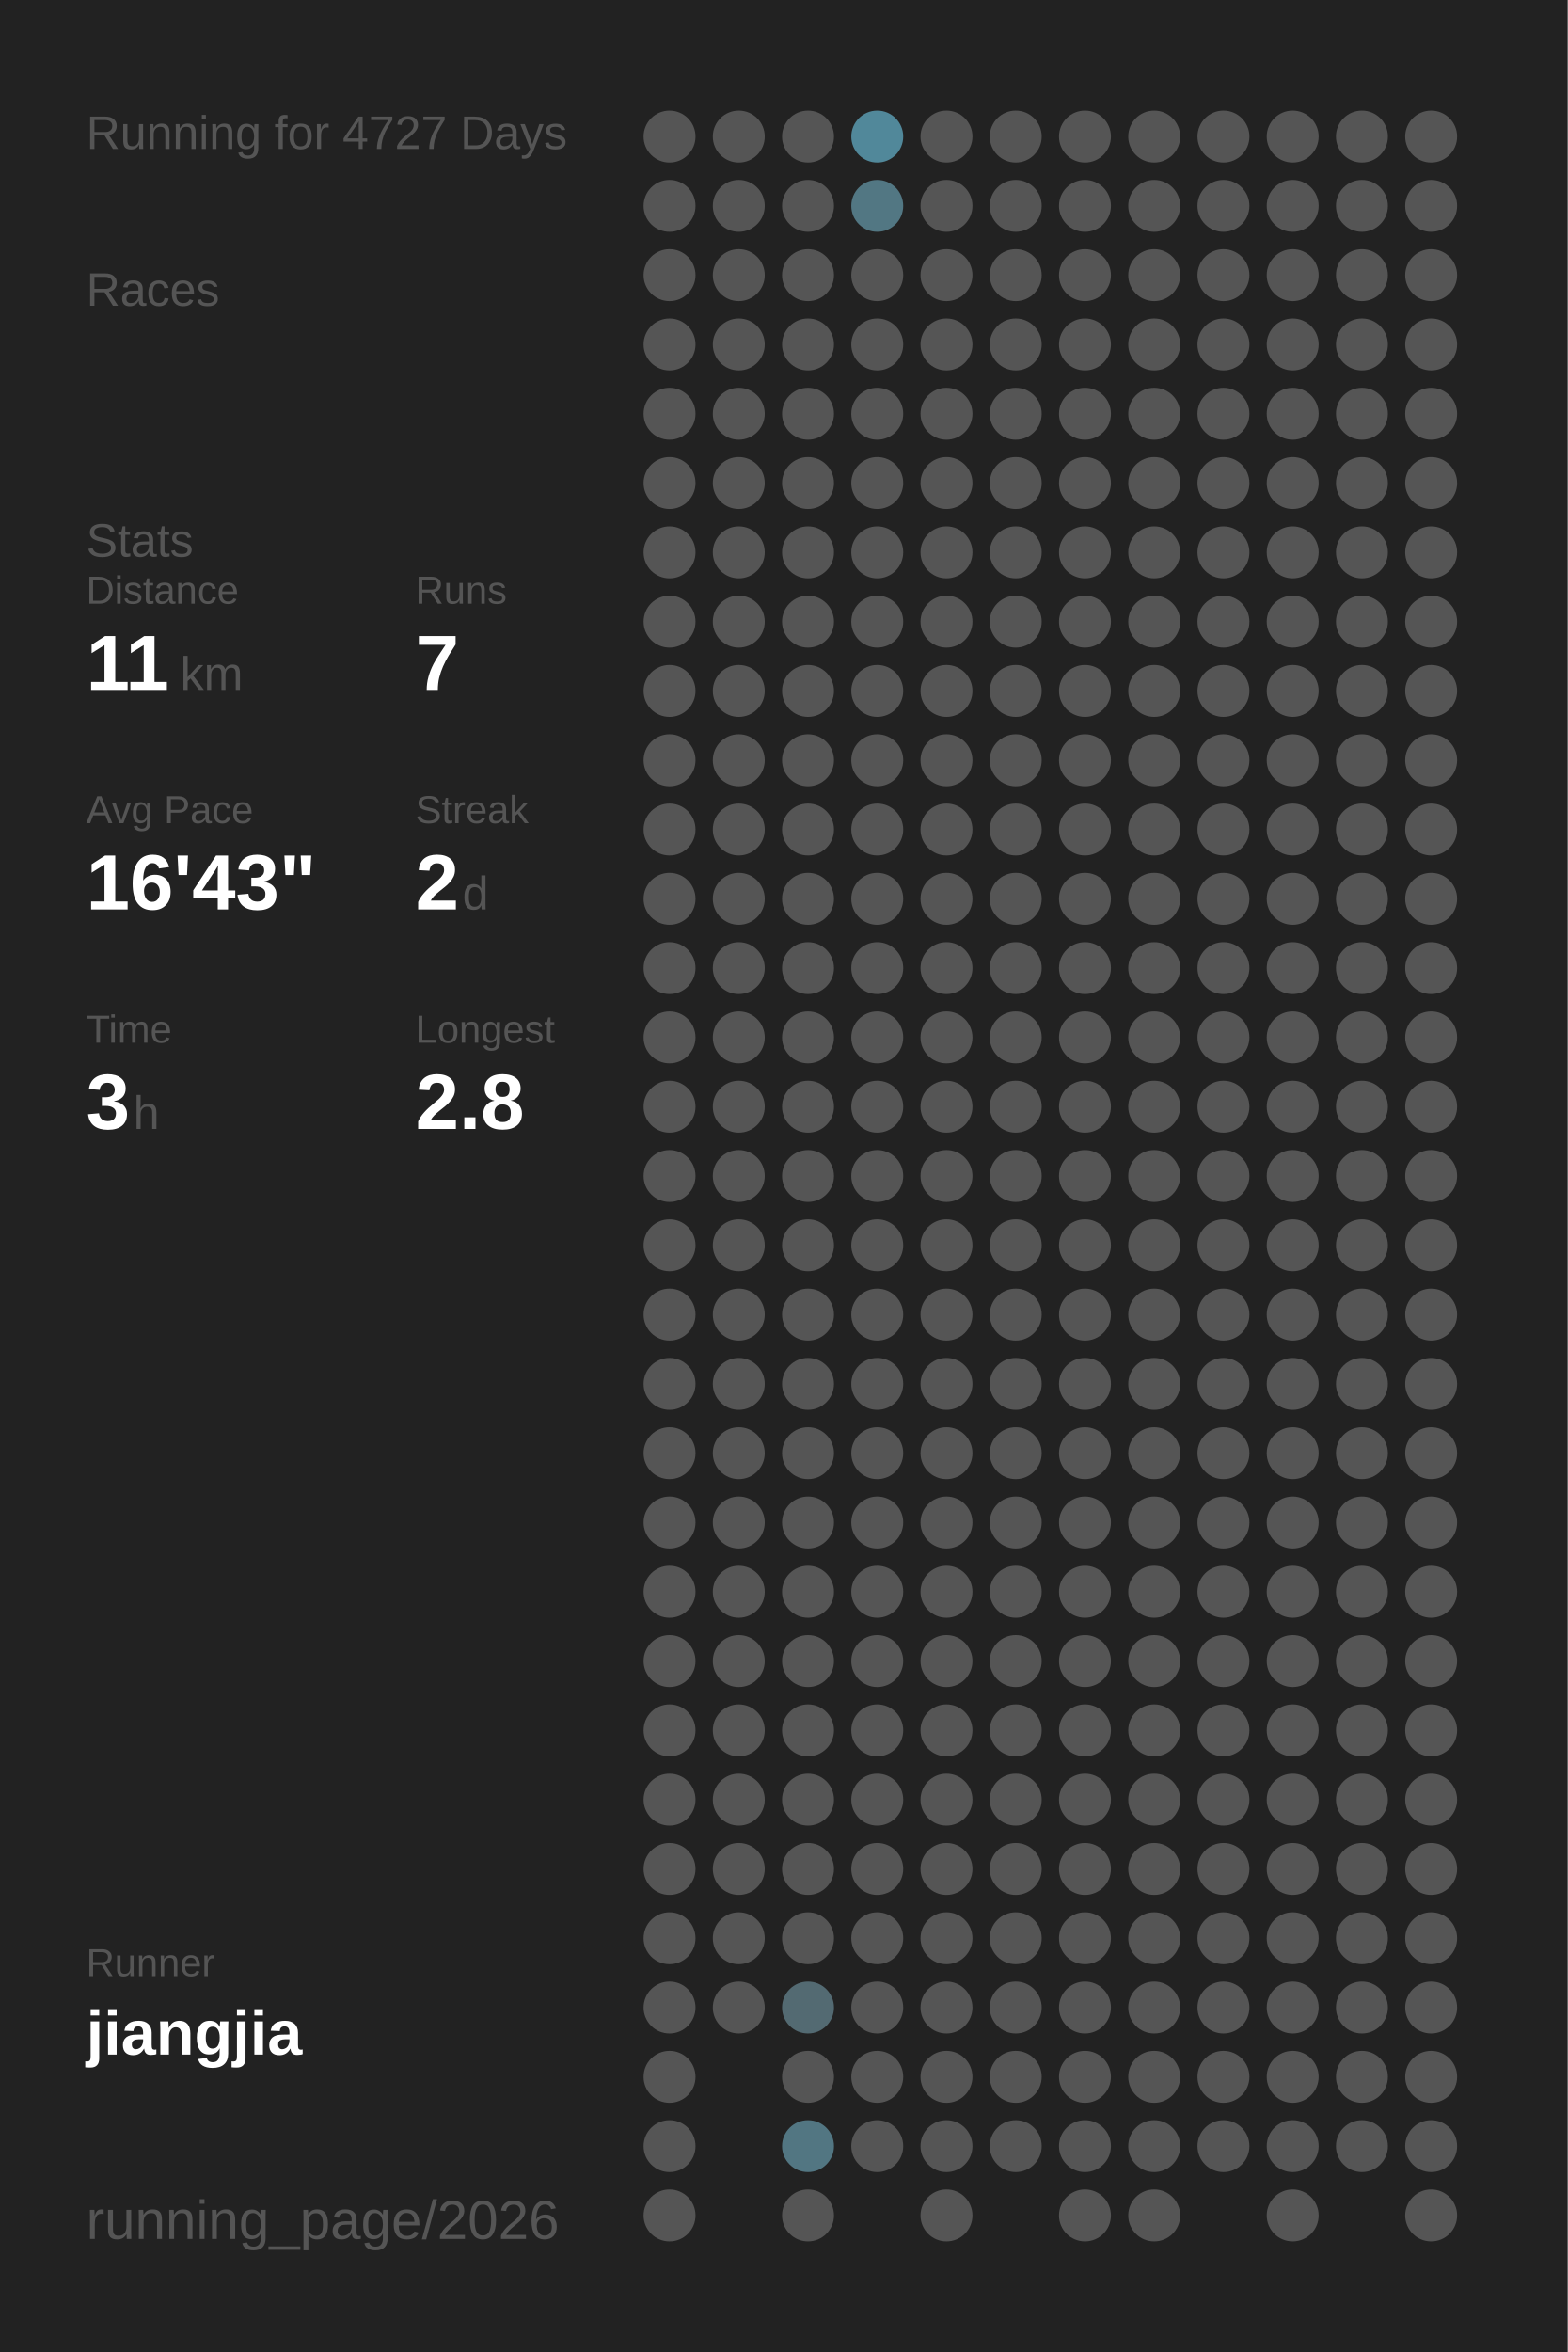
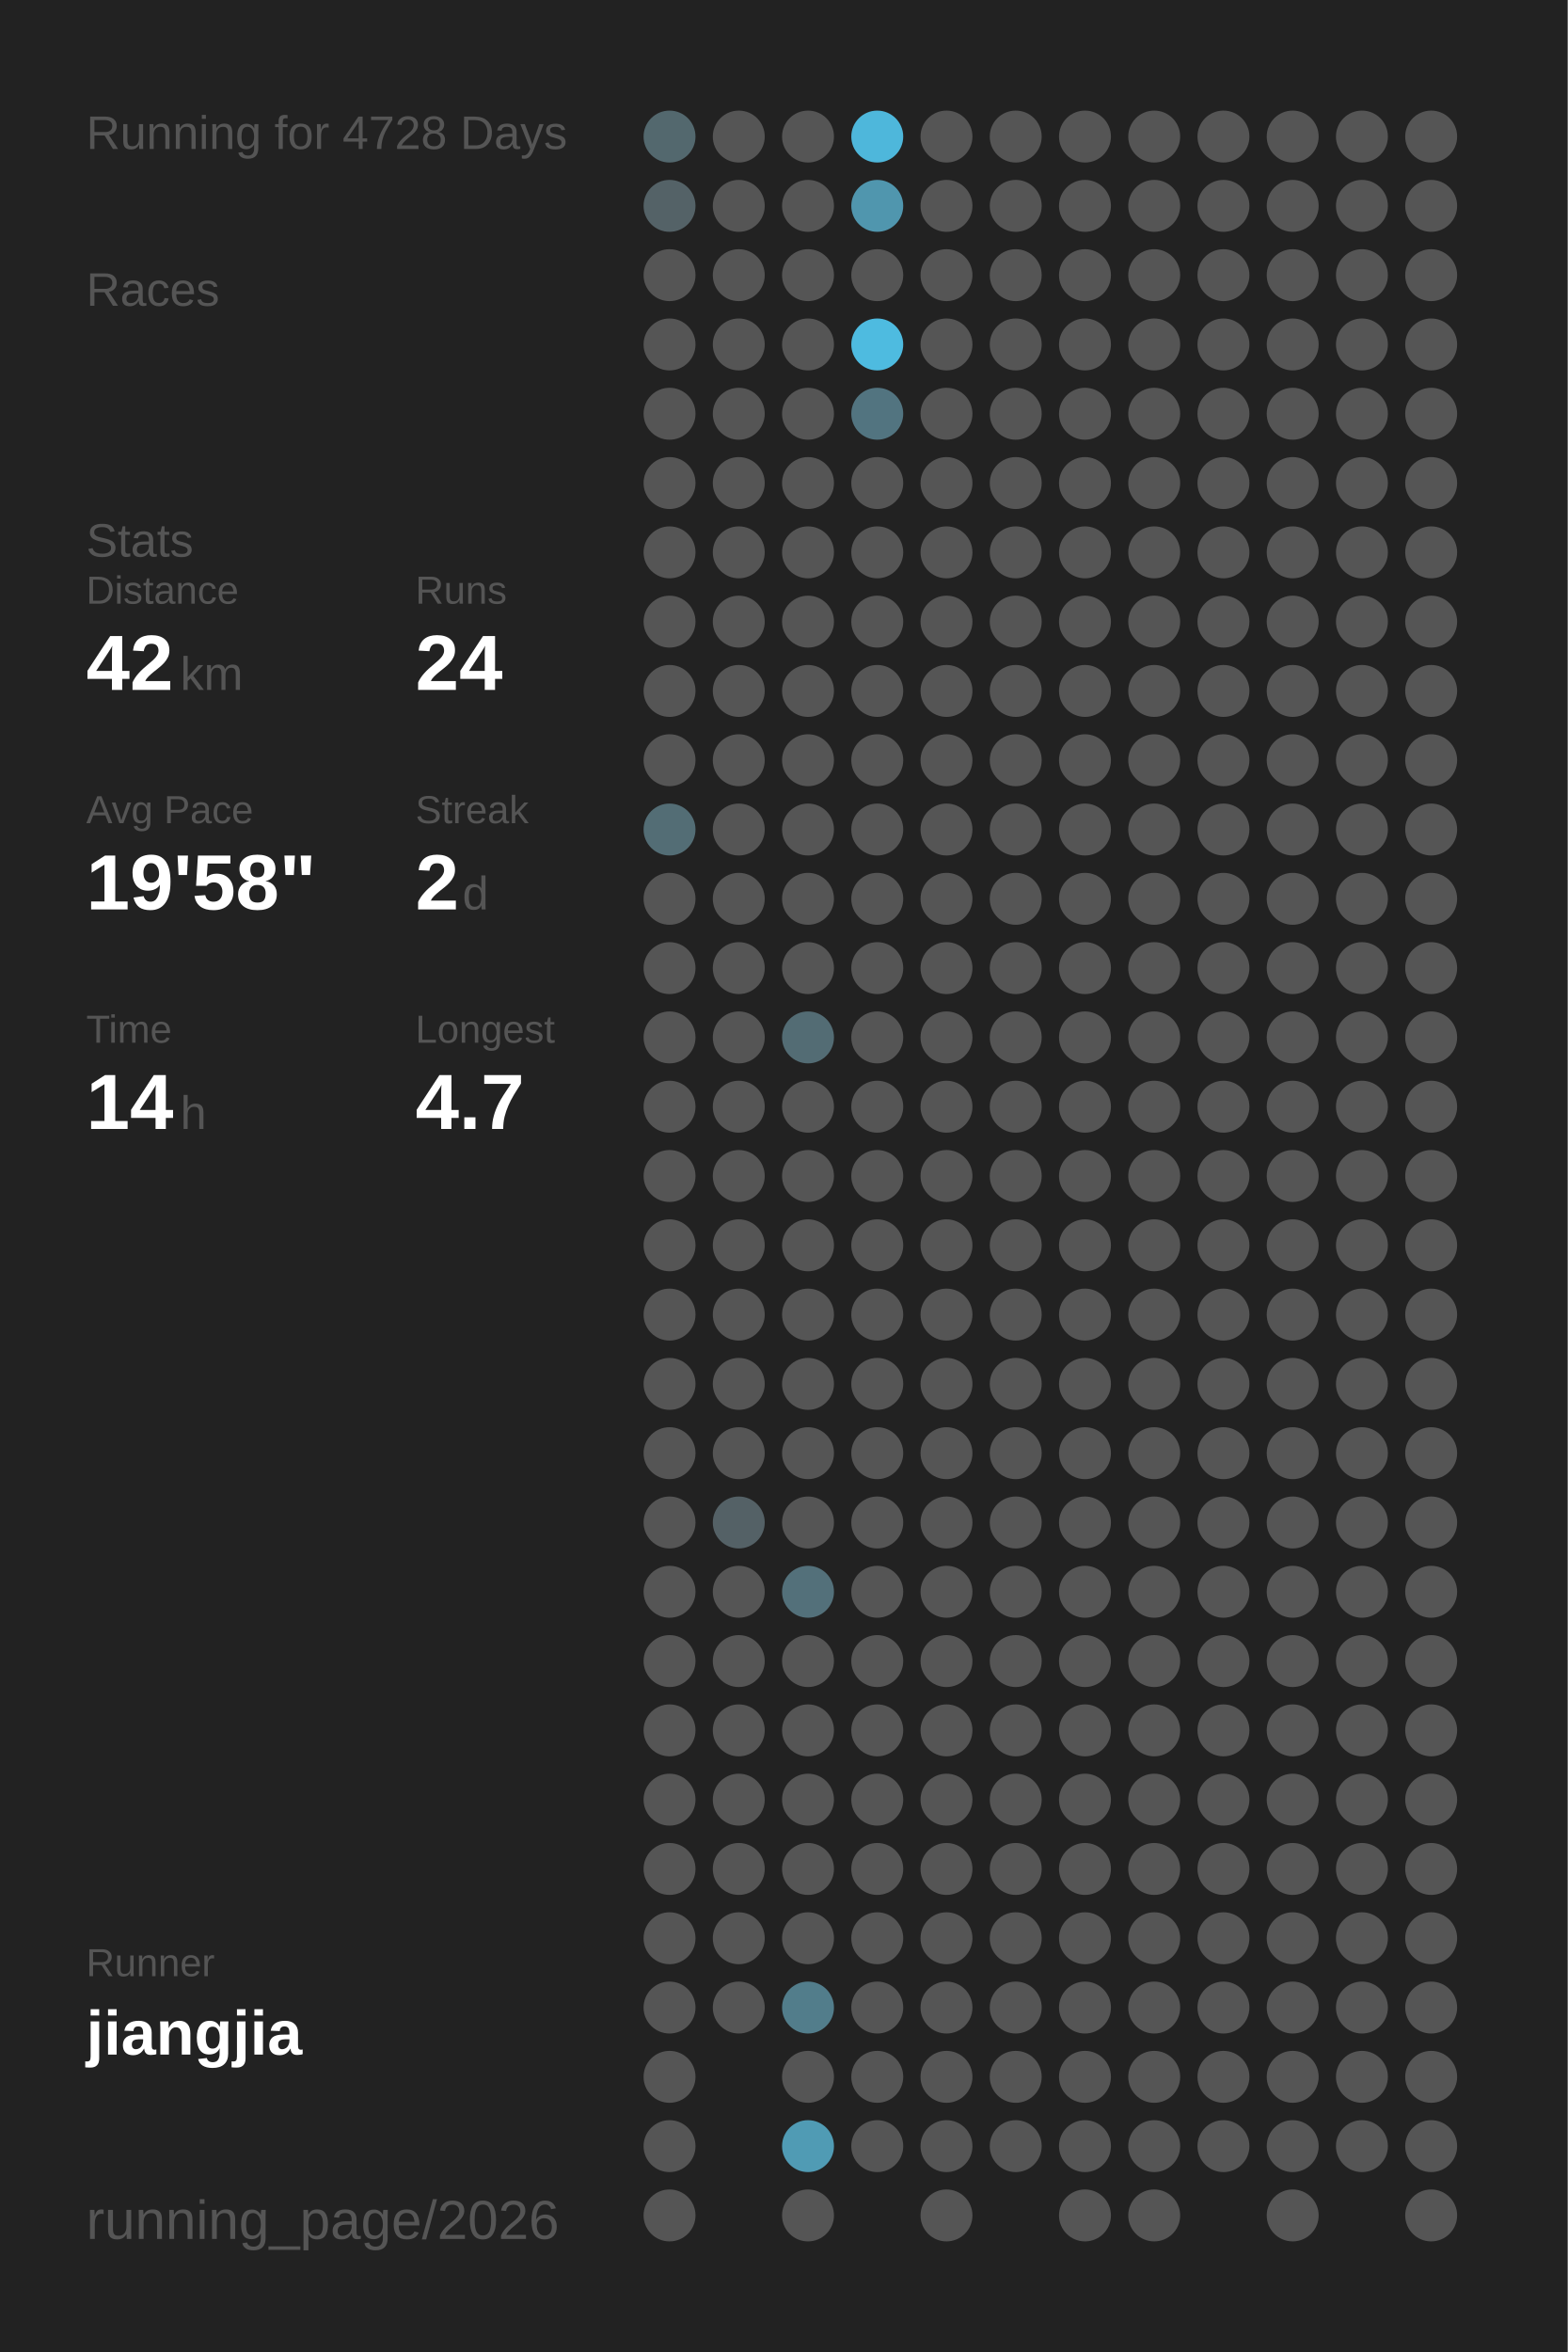
<svg xmlns="http://www.w3.org/2000/svg" baseProfile="full" height="300mm" version="1.1" viewBox="0,0,200,300" width="200mm">
  <defs />
  <rect fill="#222222" height="300" width="200" x="0" y="0" />
-   <text fill="#555555" style="font-size:6px; font-family:Arial;" x="11" y="19">Running for 4727 Days</text>
+   <text fill="#555555" style="font-size:6px; font-family:Arial;" x="11" y="19">Running for 4728 Days</text>
  <text fill="#555555" style="font-size:6px; font-family:Arial;" x="11" y="39">Races</text>
  <text fill="#555555" style="font-size:6px; font-family:Arial;" x="11" y="71">Stats</text>
  <text fill="#555555" style="font-size:5px; font-family:Arial;" x="11" y="77">Distance</text>
-   <text fill="#FFFFFF" style="font-size:10px; font-family:Arial; font-weight:bold;" x="11" y="88">11</text>
+   <text fill="#FFFFFF" style="font-size:10px; font-family:Arial; font-weight:bold;" x="11" y="88">42</text>
  <text fill="#555555" style="font-size:6px; font-family:Arial;" x="23" y="88">km</text>
  <text fill="#555555" style="font-size:5px; font-family:Arial;" x="53" y="77">Runs</text>
-   <text fill="#FFFFFF" style="font-size:10px; font-family:Arial; font-weight:bold;" x="53" y="88">7</text>
+   <text fill="#FFFFFF" style="font-size:10px; font-family:Arial; font-weight:bold;" x="53" y="88">24</text>
  <text fill="#555555" style="font-size:5px; font-family:Arial;" x="11" y="105">Avg Pace</text>
-   <text fill="#FFFFFF" style="font-size:10px; font-family:Arial; font-weight:bold;" x="11" y="116">16'43"</text>
+   <text fill="#FFFFFF" style="font-size:10px; font-family:Arial; font-weight:bold;" x="11" y="116">19'58"</text>
  <text fill="#555555" style="font-size:5px; font-family:Arial;" x="53" y="105">Streak</text>
  <text fill="#FFFFFF" style="font-size:10px; font-family:Arial; font-weight:bold;" x="53" y="116">2</text>
  <text fill="#555555" style="font-size:6px; font-family:Arial;" x="59" y="116">d</text>
  <text fill="#555555" style="font-size:5px; font-family:Arial;" x="11" y="133">Time</text>
-   <text fill="#FFFFFF" style="font-size:10px; font-family:Arial; font-weight:bold;" x="11" y="144">3</text>
-   <text fill="#555555" style="font-size:6px; font-family:Arial;" x="17" y="144">h</text>
+   <text fill="#FFFFFF" style="font-size:10px; font-family:Arial; font-weight:bold;" x="11" y="144">14</text>
+   <text fill="#555555" style="font-size:6px; font-family:Arial;" x="23" y="144">h</text>
  <text fill="#555555" style="font-size:5px; font-family:Arial;" x="53" y="133">Longest</text>
-   <text fill="#FFFFFF" style="font-size:10px; font-family:Arial; font-weight:bold;" x="53" y="144">2.8</text>
+   <text fill="#FFFFFF" style="font-size:10px; font-family:Arial; font-weight:bold;" x="53" y="144">4.7</text>
  <text fill="#555555" style="font-size:5px; font-family:Arial;" x="11" y="252.065">Runner</text>
  <text fill="#FFFFFF" style="font-size:8px; font-family:Arial; font-weight:bold;" x="11" y="262.065">jiangjia</text>
  <text fill="#555555" style="font-size:7px; font-family:Arial;" x="11" y="285.581">running_page/2026</text>
-   <circle cx="85.417" cy="17.419" fill="#555555" r="3.312" />
-   <circle cx="85.417" cy="26.258" fill="#555555" r="3.312" />
+   <circle cx="85.417" cy="17.419" fill="#53686e" r="3.312" />
+   <circle cx="85.417" cy="26.258" fill="#546267" r="3.312" />
  <circle cx="85.417" cy="35.097" fill="#555555" r="3.312" />
  <circle cx="85.417" cy="43.935" fill="#555555" r="3.312" />
  <circle cx="85.417" cy="52.774" fill="#555555" r="3.312" />
  <circle cx="85.417" cy="61.613" fill="#555555" r="3.312" />
  <circle cx="85.417" cy="70.452" fill="#555555" r="3.312" />
  <circle cx="85.417" cy="79.29" fill="#555555" r="3.312" />
  <circle cx="85.417" cy="88.129" fill="#555555" r="3.312" />
  <circle cx="85.417" cy="96.968" fill="#555555" r="3.312" />
-   <circle cx="85.417" cy="105.806" fill="#555555" r="3.312" />
+   <circle cx="85.417" cy="105.806" fill="#536d75" r="3.312" />
  <circle cx="85.417" cy="114.645" fill="#555555" r="3.312" />
  <circle cx="85.417" cy="123.484" fill="#555555" r="3.312" />
  <circle cx="85.417" cy="132.323" fill="#555555" r="3.312" />
  <circle cx="85.417" cy="141.161" fill="#555555" r="3.312" />
  <circle cx="85.417" cy="150" fill="#555555" r="3.312" />
  <circle cx="85.417" cy="158.839" fill="#555555" r="3.312" />
  <circle cx="85.417" cy="167.677" fill="#555555" r="3.312" />
  <circle cx="85.417" cy="176.516" fill="#555555" r="3.312" />
  <circle cx="85.417" cy="185.355" fill="#555555" r="3.312" />
  <circle cx="85.417" cy="194.194" fill="#555555" r="3.312" />
  <circle cx="85.417" cy="203.032" fill="#555555" r="3.312" />
  <circle cx="85.417" cy="211.871" fill="#555555" r="3.312" />
  <circle cx="85.417" cy="220.71" fill="#555555" r="3.312" />
  <circle cx="85.417" cy="229.548" fill="#555555" r="3.312" />
  <circle cx="85.417" cy="238.387" fill="#555555" r="3.312" />
  <circle cx="85.417" cy="247.226" fill="#555555" r="3.312" />
  <circle cx="85.417" cy="256.065" fill="#555555" r="3.312" />
  <circle cx="85.417" cy="264.903" fill="#555555" r="3.312" />
  <circle cx="85.417" cy="273.742" fill="#555555" r="3.312" />
  <circle cx="85.417" cy="282.581" fill="#555555" r="3.312" />
  <circle cx="94.25" cy="17.419" fill="#555555" r="3.312" />
  <circle cx="94.25" cy="26.258" fill="#555555" r="3.312" />
  <circle cx="94.25" cy="35.097" fill="#555555" r="3.312" />
  <circle cx="94.25" cy="43.935" fill="#555555" r="3.312" />
  <circle cx="94.25" cy="52.774" fill="#555555" r="3.312" />
  <circle cx="94.25" cy="61.613" fill="#555555" r="3.312" />
  <circle cx="94.25" cy="70.452" fill="#555555" r="3.312" />
  <circle cx="94.25" cy="79.29" fill="#555555" r="3.312" />
  <circle cx="94.25" cy="88.129" fill="#555555" r="3.312" />
  <circle cx="94.25" cy="96.968" fill="#555555" r="3.312" />
  <circle cx="94.25" cy="105.806" fill="#555555" r="3.312" />
  <circle cx="94.25" cy="114.645" fill="#555555" r="3.312" />
  <circle cx="94.25" cy="123.484" fill="#555555" r="3.312" />
  <circle cx="94.25" cy="132.323" fill="#555555" r="3.312" />
  <circle cx="94.25" cy="141.161" fill="#555555" r="3.312" />
  <circle cx="94.25" cy="150" fill="#555555" r="3.312" />
  <circle cx="94.25" cy="158.839" fill="#555555" r="3.312" />
  <circle cx="94.25" cy="167.677" fill="#555555" r="3.312" />
  <circle cx="94.25" cy="176.516" fill="#555555" r="3.312" />
  <circle cx="94.25" cy="185.355" fill="#555555" r="3.312" />
-   <circle cx="94.25" cy="194.194" fill="#555555" r="3.312" />
+   <circle cx="94.25" cy="194.194" fill="#546166" r="3.312" />
  <circle cx="94.25" cy="203.032" fill="#555555" r="3.312" />
  <circle cx="94.25" cy="211.871" fill="#555555" r="3.312" />
  <circle cx="94.25" cy="220.71" fill="#555555" r="3.312" />
  <circle cx="94.25" cy="229.548" fill="#555555" r="3.312" />
  <circle cx="94.25" cy="238.387" fill="#555555" r="3.312" />
  <circle cx="94.25" cy="247.226" fill="#555555" r="3.312" />
  <circle cx="94.25" cy="256.065" fill="#555555" r="3.312" />
  <circle cx="103.083" cy="17.419" fill="#555555" r="3.312" />
  <circle cx="103.083" cy="26.258" fill="#555555" r="3.312" />
  <circle cx="103.083" cy="35.097" fill="#555555" r="3.312" />
  <circle cx="103.083" cy="43.935" fill="#555555" r="3.312" />
  <circle cx="103.083" cy="52.774" fill="#555555" r="3.312" />
  <circle cx="103.083" cy="61.613" fill="#555555" r="3.312" />
  <circle cx="103.083" cy="70.452" fill="#555555" r="3.312" />
  <circle cx="103.083" cy="79.29" fill="#555555" r="3.312" />
  <circle cx="103.083" cy="88.129" fill="#555555" r="3.312" />
  <circle cx="103.083" cy="96.968" fill="#555555" r="3.312" />
  <circle cx="103.083" cy="105.806" fill="#555555" r="3.312" />
  <circle cx="103.083" cy="114.645" fill="#555555" r="3.312" />
  <circle cx="103.083" cy="123.484" fill="#555555" r="3.312" />
-   <circle cx="103.083" cy="132.323" fill="#555555" r="3.312" />
+   <circle cx="103.083" cy="132.323" fill="#536c74" r="3.312" />
  <circle cx="103.083" cy="141.161" fill="#555555" r="3.312" />
  <circle cx="103.083" cy="150" fill="#555555" r="3.312" />
  <circle cx="103.083" cy="158.839" fill="#555555" r="3.312" />
  <circle cx="103.083" cy="167.677" fill="#555555" r="3.312" />
  <circle cx="103.083" cy="176.516" fill="#555555" r="3.312" />
  <circle cx="103.083" cy="185.355" fill="#555555" r="3.312" />
  <circle cx="103.083" cy="194.194" fill="#555555" r="3.312" />
-   <circle cx="103.083" cy="203.032" fill="#555555" r="3.312" />
+   <circle cx="103.083" cy="203.032" fill="#53707a" r="3.312" />
  <circle cx="103.083" cy="211.871" fill="#555555" r="3.312" />
  <circle cx="103.083" cy="220.71" fill="#555555" r="3.312" />
  <circle cx="103.083" cy="229.548" fill="#555555" r="3.312" />
  <circle cx="103.083" cy="238.387" fill="#555555" r="3.312" />
  <circle cx="103.083" cy="247.226" fill="#555555" r="3.312" />
-   <circle cx="103.083" cy="256.065" fill="#536a72" r="3.312" />
+   <circle cx="103.083" cy="256.065" fill="#527d8b" r="3.312" />
  <circle cx="103.083" cy="264.903" fill="#555555" r="3.312" />
-   <circle cx="103.083" cy="273.742" fill="#527682" r="3.312" />
+   <circle cx="103.083" cy="273.742" fill="#509bb4" r="3.312" />
  <circle cx="103.083" cy="282.581" fill="#555555" r="3.312" />
-   <circle cx="111.917" cy="17.419" fill="#51889a" r="3.312" />
-   <circle cx="111.917" cy="26.258" fill="#527783" r="3.312" />
+   <circle cx="111.917" cy="17.419" fill="#4eb7db" r="3.312" />
+   <circle cx="111.917" cy="26.258" fill="#5096ae" r="3.312" />
  <circle cx="111.917" cy="35.097" fill="#555555" r="3.312" />
-   <circle cx="111.917" cy="43.935" fill="#555555" r="3.312" />
-   <circle cx="111.917" cy="52.774" fill="#555555" r="3.312" />
+   <circle cx="111.917" cy="43.935" fill="#4ebbe0" r="3.312" />
+   <circle cx="111.917" cy="52.774" fill="#527480" r="3.312" />
  <circle cx="111.917" cy="61.613" fill="#555555" r="3.312" />
  <circle cx="111.917" cy="70.452" fill="#555555" r="3.312" />
  <circle cx="111.917" cy="79.29" fill="#555555" r="3.312" />
  <circle cx="111.917" cy="88.129" fill="#555555" r="3.312" />
  <circle cx="111.917" cy="96.968" fill="#555555" r="3.312" />
  <circle cx="111.917" cy="105.806" fill="#555555" r="3.312" />
  <circle cx="111.917" cy="114.645" fill="#555555" r="3.312" />
  <circle cx="111.917" cy="123.484" fill="#555555" r="3.312" />
  <circle cx="111.917" cy="132.323" fill="#555555" r="3.312" />
  <circle cx="111.917" cy="141.161" fill="#555555" r="3.312" />
  <circle cx="111.917" cy="150" fill="#555555" r="3.312" />
  <circle cx="111.917" cy="158.839" fill="#555555" r="3.312" />
  <circle cx="111.917" cy="167.677" fill="#555555" r="3.312" />
  <circle cx="111.917" cy="176.516" fill="#555555" r="3.312" />
  <circle cx="111.917" cy="185.355" fill="#555555" r="3.312" />
  <circle cx="111.917" cy="194.194" fill="#555555" r="3.312" />
  <circle cx="111.917" cy="203.032" fill="#555555" r="3.312" />
  <circle cx="111.917" cy="211.871" fill="#555555" r="3.312" />
  <circle cx="111.917" cy="220.71" fill="#555555" r="3.312" />
  <circle cx="111.917" cy="229.548" fill="#555555" r="3.312" />
  <circle cx="111.917" cy="238.387" fill="#555555" r="3.312" />
  <circle cx="111.917" cy="247.226" fill="#555555" r="3.312" />
  <circle cx="111.917" cy="256.065" fill="#555555" r="3.312" />
  <circle cx="111.917" cy="264.903" fill="#555555" r="3.312" />
  <circle cx="111.917" cy="273.742" fill="#555555" r="3.312" />
  <circle cx="120.75" cy="17.419" fill="#555555" r="3.312" />
  <circle cx="120.75" cy="26.258" fill="#555555" r="3.312" />
  <circle cx="120.75" cy="35.097" fill="#555555" r="3.312" />
  <circle cx="120.75" cy="43.935" fill="#555555" r="3.312" />
  <circle cx="120.75" cy="52.774" fill="#555555" r="3.312" />
  <circle cx="120.75" cy="61.613" fill="#555555" r="3.312" />
  <circle cx="120.75" cy="70.452" fill="#555555" r="3.312" />
  <circle cx="120.75" cy="79.29" fill="#555555" r="3.312" />
  <circle cx="120.75" cy="88.129" fill="#555555" r="3.312" />
  <circle cx="120.75" cy="96.968" fill="#555555" r="3.312" />
  <circle cx="120.75" cy="105.806" fill="#555555" r="3.312" />
  <circle cx="120.75" cy="114.645" fill="#555555" r="3.312" />
  <circle cx="120.75" cy="123.484" fill="#555555" r="3.312" />
  <circle cx="120.75" cy="132.323" fill="#555555" r="3.312" />
  <circle cx="120.75" cy="141.161" fill="#555555" r="3.312" />
  <circle cx="120.75" cy="150" fill="#555555" r="3.312" />
  <circle cx="120.75" cy="158.839" fill="#555555" r="3.312" />
  <circle cx="120.75" cy="167.677" fill="#555555" r="3.312" />
  <circle cx="120.75" cy="176.516" fill="#555555" r="3.312" />
  <circle cx="120.75" cy="185.355" fill="#555555" r="3.312" />
  <circle cx="120.75" cy="194.194" fill="#555555" r="3.312" />
  <circle cx="120.75" cy="203.032" fill="#555555" r="3.312" />
  <circle cx="120.75" cy="211.871" fill="#555555" r="3.312" />
  <circle cx="120.75" cy="220.71" fill="#555555" r="3.312" />
  <circle cx="120.75" cy="229.548" fill="#555555" r="3.312" />
  <circle cx="120.75" cy="238.387" fill="#555555" r="3.312" />
  <circle cx="120.75" cy="247.226" fill="#555555" r="3.312" />
  <circle cx="120.75" cy="256.065" fill="#555555" r="3.312" />
  <circle cx="120.75" cy="264.903" fill="#555555" r="3.312" />
  <circle cx="120.75" cy="273.742" fill="#555555" r="3.312" />
  <circle cx="120.75" cy="282.581" fill="#555555" r="3.312" />
  <circle cx="129.583" cy="17.419" fill="#555555" r="3.312" />
  <circle cx="129.583" cy="26.258" fill="#555555" r="3.312" />
  <circle cx="129.583" cy="35.097" fill="#555555" r="3.312" />
  <circle cx="129.583" cy="43.935" fill="#555555" r="3.312" />
  <circle cx="129.583" cy="52.774" fill="#555555" r="3.312" />
  <circle cx="129.583" cy="61.613" fill="#555555" r="3.312" />
  <circle cx="129.583" cy="70.452" fill="#555555" r="3.312" />
  <circle cx="129.583" cy="79.29" fill="#555555" r="3.312" />
  <circle cx="129.583" cy="88.129" fill="#555555" r="3.312" />
  <circle cx="129.583" cy="96.968" fill="#555555" r="3.312" />
  <circle cx="129.583" cy="105.806" fill="#555555" r="3.312" />
  <circle cx="129.583" cy="114.645" fill="#555555" r="3.312" />
  <circle cx="129.583" cy="123.484" fill="#555555" r="3.312" />
  <circle cx="129.583" cy="132.323" fill="#555555" r="3.312" />
  <circle cx="129.583" cy="141.161" fill="#555555" r="3.312" />
  <circle cx="129.583" cy="150" fill="#555555" r="3.312" />
  <circle cx="129.583" cy="158.839" fill="#555555" r="3.312" />
  <circle cx="129.583" cy="167.677" fill="#555555" r="3.312" />
  <circle cx="129.583" cy="176.516" fill="#555555" r="3.312" />
  <circle cx="129.583" cy="185.355" fill="#555555" r="3.312" />
  <circle cx="129.583" cy="194.194" fill="#555555" r="3.312" />
  <circle cx="129.583" cy="203.032" fill="#555555" r="3.312" />
  <circle cx="129.583" cy="211.871" fill="#555555" r="3.312" />
  <circle cx="129.583" cy="220.71" fill="#555555" r="3.312" />
  <circle cx="129.583" cy="229.548" fill="#555555" r="3.312" />
  <circle cx="129.583" cy="238.387" fill="#555555" r="3.312" />
  <circle cx="129.583" cy="247.226" fill="#555555" r="3.312" />
  <circle cx="129.583" cy="256.065" fill="#555555" r="3.312" />
  <circle cx="129.583" cy="264.903" fill="#555555" r="3.312" />
  <circle cx="129.583" cy="273.742" fill="#555555" r="3.312" />
  <circle cx="138.417" cy="17.419" fill="#555555" r="3.312" />
  <circle cx="138.417" cy="26.258" fill="#555555" r="3.312" />
  <circle cx="138.417" cy="35.097" fill="#555555" r="3.312" />
  <circle cx="138.417" cy="43.935" fill="#555555" r="3.312" />
  <circle cx="138.417" cy="52.774" fill="#555555" r="3.312" />
  <circle cx="138.417" cy="61.613" fill="#555555" r="3.312" />
  <circle cx="138.417" cy="70.452" fill="#555555" r="3.312" />
  <circle cx="138.417" cy="79.29" fill="#555555" r="3.312" />
  <circle cx="138.417" cy="88.129" fill="#555555" r="3.312" />
  <circle cx="138.417" cy="96.968" fill="#555555" r="3.312" />
  <circle cx="138.417" cy="105.806" fill="#555555" r="3.312" />
  <circle cx="138.417" cy="114.645" fill="#555555" r="3.312" />
  <circle cx="138.417" cy="123.484" fill="#555555" r="3.312" />
  <circle cx="138.417" cy="132.323" fill="#555555" r="3.312" />
  <circle cx="138.417" cy="141.161" fill="#555555" r="3.312" />
  <circle cx="138.417" cy="150" fill="#555555" r="3.312" />
  <circle cx="138.417" cy="158.839" fill="#555555" r="3.312" />
  <circle cx="138.417" cy="167.677" fill="#555555" r="3.312" />
  <circle cx="138.417" cy="176.516" fill="#555555" r="3.312" />
  <circle cx="138.417" cy="185.355" fill="#555555" r="3.312" />
  <circle cx="138.417" cy="194.194" fill="#555555" r="3.312" />
  <circle cx="138.417" cy="203.032" fill="#555555" r="3.312" />
  <circle cx="138.417" cy="211.871" fill="#555555" r="3.312" />
  <circle cx="138.417" cy="220.71" fill="#555555" r="3.312" />
  <circle cx="138.417" cy="229.548" fill="#555555" r="3.312" />
  <circle cx="138.417" cy="238.387" fill="#555555" r="3.312" />
  <circle cx="138.417" cy="247.226" fill="#555555" r="3.312" />
  <circle cx="138.417" cy="256.065" fill="#555555" r="3.312" />
  <circle cx="138.417" cy="264.903" fill="#555555" r="3.312" />
  <circle cx="138.417" cy="273.742" fill="#555555" r="3.312" />
  <circle cx="138.417" cy="282.581" fill="#555555" r="3.312" />
  <circle cx="147.25" cy="17.419" fill="#555555" r="3.312" />
  <circle cx="147.25" cy="26.258" fill="#555555" r="3.312" />
  <circle cx="147.25" cy="35.097" fill="#555555" r="3.312" />
  <circle cx="147.25" cy="43.935" fill="#555555" r="3.312" />
  <circle cx="147.25" cy="52.774" fill="#555555" r="3.312" />
  <circle cx="147.25" cy="61.613" fill="#555555" r="3.312" />
  <circle cx="147.25" cy="70.452" fill="#555555" r="3.312" />
  <circle cx="147.25" cy="79.29" fill="#555555" r="3.312" />
  <circle cx="147.25" cy="88.129" fill="#555555" r="3.312" />
  <circle cx="147.25" cy="96.968" fill="#555555" r="3.312" />
  <circle cx="147.25" cy="105.806" fill="#555555" r="3.312" />
  <circle cx="147.25" cy="114.645" fill="#555555" r="3.312" />
  <circle cx="147.25" cy="123.484" fill="#555555" r="3.312" />
  <circle cx="147.25" cy="132.323" fill="#555555" r="3.312" />
  <circle cx="147.25" cy="141.161" fill="#555555" r="3.312" />
  <circle cx="147.25" cy="150" fill="#555555" r="3.312" />
  <circle cx="147.25" cy="158.839" fill="#555555" r="3.312" />
  <circle cx="147.25" cy="167.677" fill="#555555" r="3.312" />
  <circle cx="147.25" cy="176.516" fill="#555555" r="3.312" />
  <circle cx="147.25" cy="185.355" fill="#555555" r="3.312" />
  <circle cx="147.25" cy="194.194" fill="#555555" r="3.312" />
  <circle cx="147.25" cy="203.032" fill="#555555" r="3.312" />
  <circle cx="147.25" cy="211.871" fill="#555555" r="3.312" />
  <circle cx="147.25" cy="220.71" fill="#555555" r="3.312" />
  <circle cx="147.25" cy="229.548" fill="#555555" r="3.312" />
  <circle cx="147.25" cy="238.387" fill="#555555" r="3.312" />
  <circle cx="147.25" cy="247.226" fill="#555555" r="3.312" />
  <circle cx="147.25" cy="256.065" fill="#555555" r="3.312" />
  <circle cx="147.25" cy="264.903" fill="#555555" r="3.312" />
  <circle cx="147.25" cy="273.742" fill="#555555" r="3.312" />
  <circle cx="147.25" cy="282.581" fill="#555555" r="3.312" />
  <circle cx="156.083" cy="17.419" fill="#555555" r="3.312" />
  <circle cx="156.083" cy="26.258" fill="#555555" r="3.312" />
  <circle cx="156.083" cy="35.097" fill="#555555" r="3.312" />
  <circle cx="156.083" cy="43.935" fill="#555555" r="3.312" />
  <circle cx="156.083" cy="52.774" fill="#555555" r="3.312" />
  <circle cx="156.083" cy="61.613" fill="#555555" r="3.312" />
  <circle cx="156.083" cy="70.452" fill="#555555" r="3.312" />
  <circle cx="156.083" cy="79.29" fill="#555555" r="3.312" />
  <circle cx="156.083" cy="88.129" fill="#555555" r="3.312" />
  <circle cx="156.083" cy="96.968" fill="#555555" r="3.312" />
  <circle cx="156.083" cy="105.806" fill="#555555" r="3.312" />
  <circle cx="156.083" cy="114.645" fill="#555555" r="3.312" />
  <circle cx="156.083" cy="123.484" fill="#555555" r="3.312" />
  <circle cx="156.083" cy="132.323" fill="#555555" r="3.312" />
  <circle cx="156.083" cy="141.161" fill="#555555" r="3.312" />
  <circle cx="156.083" cy="150" fill="#555555" r="3.312" />
  <circle cx="156.083" cy="158.839" fill="#555555" r="3.312" />
  <circle cx="156.083" cy="167.677" fill="#555555" r="3.312" />
  <circle cx="156.083" cy="176.516" fill="#555555" r="3.312" />
  <circle cx="156.083" cy="185.355" fill="#555555" r="3.312" />
  <circle cx="156.083" cy="194.194" fill="#555555" r="3.312" />
  <circle cx="156.083" cy="203.032" fill="#555555" r="3.312" />
  <circle cx="156.083" cy="211.871" fill="#555555" r="3.312" />
  <circle cx="156.083" cy="220.71" fill="#555555" r="3.312" />
  <circle cx="156.083" cy="229.548" fill="#555555" r="3.312" />
  <circle cx="156.083" cy="238.387" fill="#555555" r="3.312" />
  <circle cx="156.083" cy="247.226" fill="#555555" r="3.312" />
  <circle cx="156.083" cy="256.065" fill="#555555" r="3.312" />
  <circle cx="156.083" cy="264.903" fill="#555555" r="3.312" />
  <circle cx="156.083" cy="273.742" fill="#555555" r="3.312" />
  <circle cx="164.917" cy="17.419" fill="#555555" r="3.312" />
  <circle cx="164.917" cy="26.258" fill="#555555" r="3.312" />
  <circle cx="164.917" cy="35.097" fill="#555555" r="3.312" />
  <circle cx="164.917" cy="43.935" fill="#555555" r="3.312" />
  <circle cx="164.917" cy="52.774" fill="#555555" r="3.312" />
  <circle cx="164.917" cy="61.613" fill="#555555" r="3.312" />
  <circle cx="164.917" cy="70.452" fill="#555555" r="3.312" />
  <circle cx="164.917" cy="79.29" fill="#555555" r="3.312" />
  <circle cx="164.917" cy="88.129" fill="#555555" r="3.312" />
  <circle cx="164.917" cy="96.968" fill="#555555" r="3.312" />
  <circle cx="164.917" cy="105.806" fill="#555555" r="3.312" />
  <circle cx="164.917" cy="114.645" fill="#555555" r="3.312" />
  <circle cx="164.917" cy="123.484" fill="#555555" r="3.312" />
  <circle cx="164.917" cy="132.323" fill="#555555" r="3.312" />
  <circle cx="164.917" cy="141.161" fill="#555555" r="3.312" />
  <circle cx="164.917" cy="150" fill="#555555" r="3.312" />
  <circle cx="164.917" cy="158.839" fill="#555555" r="3.312" />
  <circle cx="164.917" cy="167.677" fill="#555555" r="3.312" />
  <circle cx="164.917" cy="176.516" fill="#555555" r="3.312" />
  <circle cx="164.917" cy="185.355" fill="#555555" r="3.312" />
  <circle cx="164.917" cy="194.194" fill="#555555" r="3.312" />
  <circle cx="164.917" cy="203.032" fill="#555555" r="3.312" />
  <circle cx="164.917" cy="211.871" fill="#555555" r="3.312" />
  <circle cx="164.917" cy="220.71" fill="#555555" r="3.312" />
  <circle cx="164.917" cy="229.548" fill="#555555" r="3.312" />
  <circle cx="164.917" cy="238.387" fill="#555555" r="3.312" />
  <circle cx="164.917" cy="247.226" fill="#555555" r="3.312" />
  <circle cx="164.917" cy="256.065" fill="#555555" r="3.312" />
  <circle cx="164.917" cy="264.903" fill="#555555" r="3.312" />
  <circle cx="164.917" cy="273.742" fill="#555555" r="3.312" />
  <circle cx="164.917" cy="282.581" fill="#555555" r="3.312" />
  <circle cx="173.75" cy="17.419" fill="#555555" r="3.312" />
  <circle cx="173.75" cy="26.258" fill="#555555" r="3.312" />
  <circle cx="173.75" cy="35.097" fill="#555555" r="3.312" />
  <circle cx="173.75" cy="43.935" fill="#555555" r="3.312" />
  <circle cx="173.75" cy="52.774" fill="#555555" r="3.312" />
  <circle cx="173.75" cy="61.613" fill="#555555" r="3.312" />
  <circle cx="173.75" cy="70.452" fill="#555555" r="3.312" />
  <circle cx="173.75" cy="79.29" fill="#555555" r="3.312" />
  <circle cx="173.75" cy="88.129" fill="#555555" r="3.312" />
  <circle cx="173.75" cy="96.968" fill="#555555" r="3.312" />
  <circle cx="173.75" cy="105.806" fill="#555555" r="3.312" />
  <circle cx="173.75" cy="114.645" fill="#555555" r="3.312" />
  <circle cx="173.75" cy="123.484" fill="#555555" r="3.312" />
  <circle cx="173.75" cy="132.323" fill="#555555" r="3.312" />
  <circle cx="173.75" cy="141.161" fill="#555555" r="3.312" />
  <circle cx="173.75" cy="150" fill="#555555" r="3.312" />
  <circle cx="173.75" cy="158.839" fill="#555555" r="3.312" />
  <circle cx="173.75" cy="167.677" fill="#555555" r="3.312" />
  <circle cx="173.75" cy="176.516" fill="#555555" r="3.312" />
  <circle cx="173.75" cy="185.355" fill="#555555" r="3.312" />
  <circle cx="173.75" cy="194.194" fill="#555555" r="3.312" />
  <circle cx="173.75" cy="203.032" fill="#555555" r="3.312" />
  <circle cx="173.75" cy="211.871" fill="#555555" r="3.312" />
  <circle cx="173.75" cy="220.71" fill="#555555" r="3.312" />
  <circle cx="173.75" cy="229.548" fill="#555555" r="3.312" />
  <circle cx="173.75" cy="238.387" fill="#555555" r="3.312" />
  <circle cx="173.75" cy="247.226" fill="#555555" r="3.312" />
  <circle cx="173.75" cy="256.065" fill="#555555" r="3.312" />
  <circle cx="173.75" cy="264.903" fill="#555555" r="3.312" />
  <circle cx="173.75" cy="273.742" fill="#555555" r="3.312" />
  <circle cx="182.583" cy="17.419" fill="#555555" r="3.312" />
  <circle cx="182.583" cy="26.258" fill="#555555" r="3.312" />
  <circle cx="182.583" cy="35.097" fill="#555555" r="3.312" />
  <circle cx="182.583" cy="43.935" fill="#555555" r="3.312" />
  <circle cx="182.583" cy="52.774" fill="#555555" r="3.312" />
  <circle cx="182.583" cy="61.613" fill="#555555" r="3.312" />
  <circle cx="182.583" cy="70.452" fill="#555555" r="3.312" />
  <circle cx="182.583" cy="79.29" fill="#555555" r="3.312" />
  <circle cx="182.583" cy="88.129" fill="#555555" r="3.312" />
  <circle cx="182.583" cy="96.968" fill="#555555" r="3.312" />
  <circle cx="182.583" cy="105.806" fill="#555555" r="3.312" />
  <circle cx="182.583" cy="114.645" fill="#555555" r="3.312" />
  <circle cx="182.583" cy="123.484" fill="#555555" r="3.312" />
  <circle cx="182.583" cy="132.323" fill="#555555" r="3.312" />
  <circle cx="182.583" cy="141.161" fill="#555555" r="3.312" />
  <circle cx="182.583" cy="150" fill="#555555" r="3.312" />
  <circle cx="182.583" cy="158.839" fill="#555555" r="3.312" />
  <circle cx="182.583" cy="167.677" fill="#555555" r="3.312" />
  <circle cx="182.583" cy="176.516" fill="#555555" r="3.312" />
  <circle cx="182.583" cy="185.355" fill="#555555" r="3.312" />
  <circle cx="182.583" cy="194.194" fill="#555555" r="3.312" />
  <circle cx="182.583" cy="203.032" fill="#555555" r="3.312" />
  <circle cx="182.583" cy="211.871" fill="#555555" r="3.312" />
  <circle cx="182.583" cy="220.71" fill="#555555" r="3.312" />
  <circle cx="182.583" cy="229.548" fill="#555555" r="3.312" />
  <circle cx="182.583" cy="238.387" fill="#555555" r="3.312" />
  <circle cx="182.583" cy="247.226" fill="#555555" r="3.312" />
  <circle cx="182.583" cy="256.065" fill="#555555" r="3.312" />
  <circle cx="182.583" cy="264.903" fill="#555555" r="3.312" />
  <circle cx="182.583" cy="273.742" fill="#555555" r="3.312" />
  <circle cx="182.583" cy="282.581" fill="#555555" r="3.312" />
</svg>
